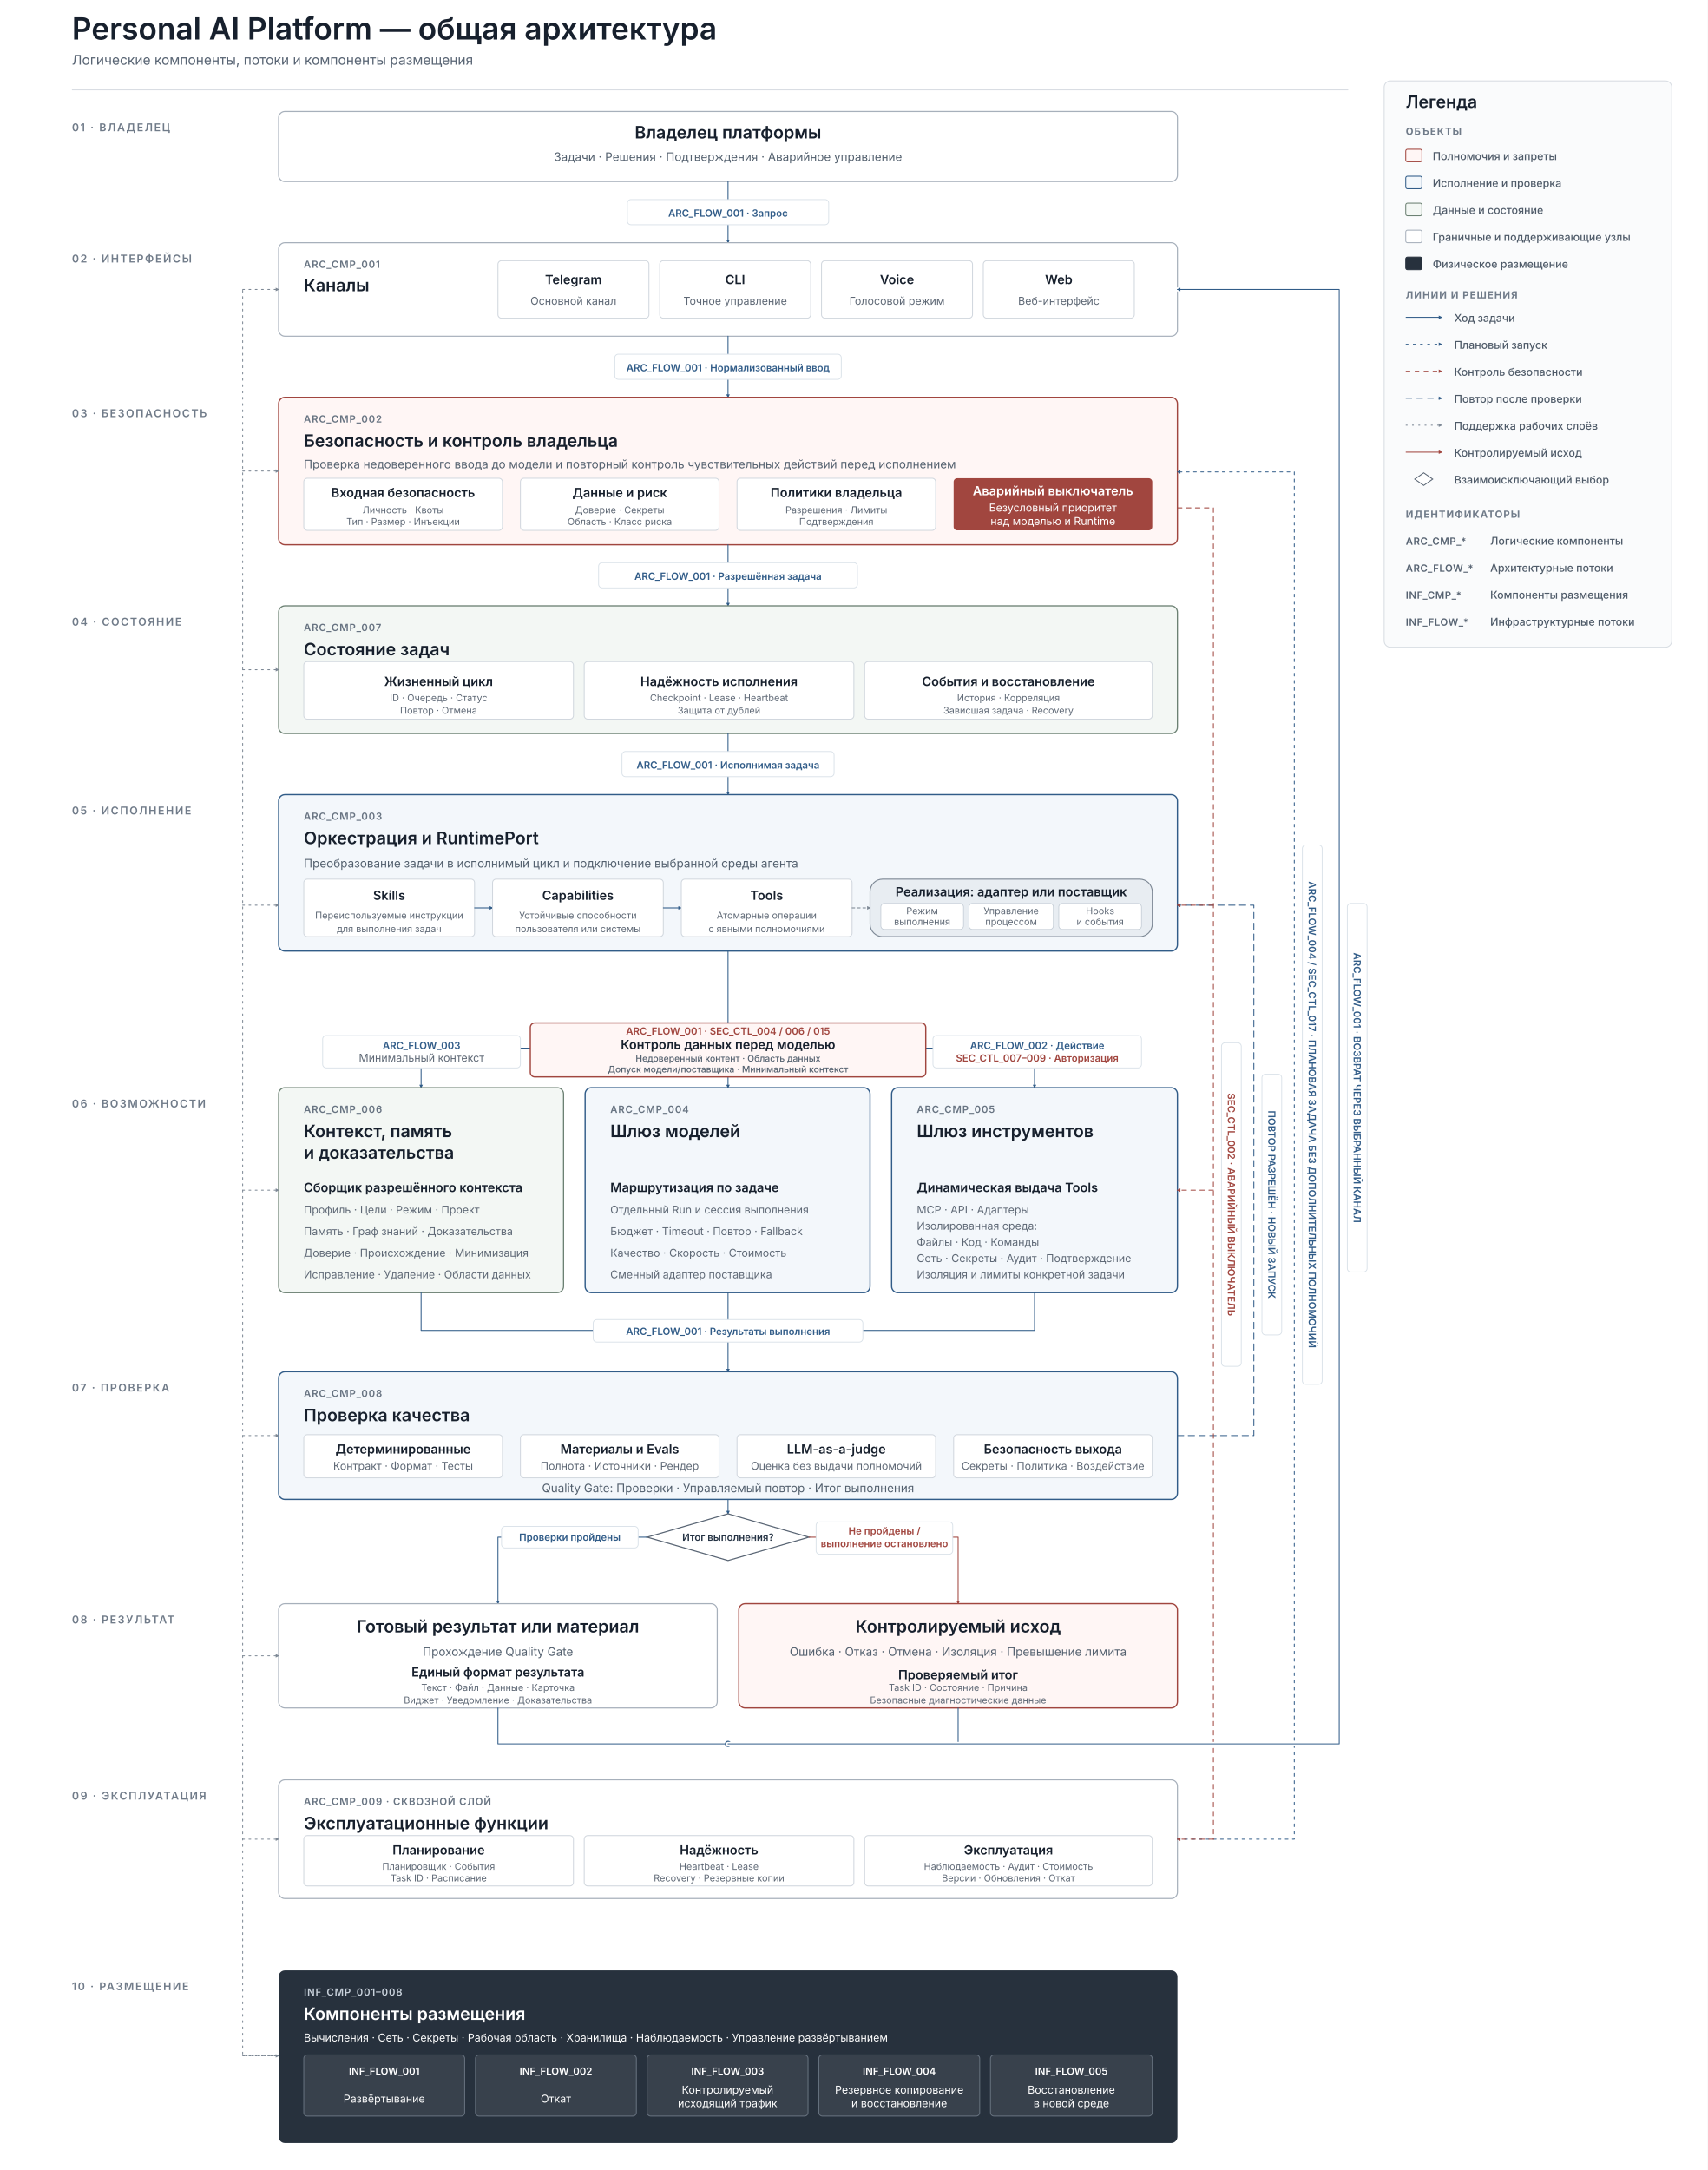
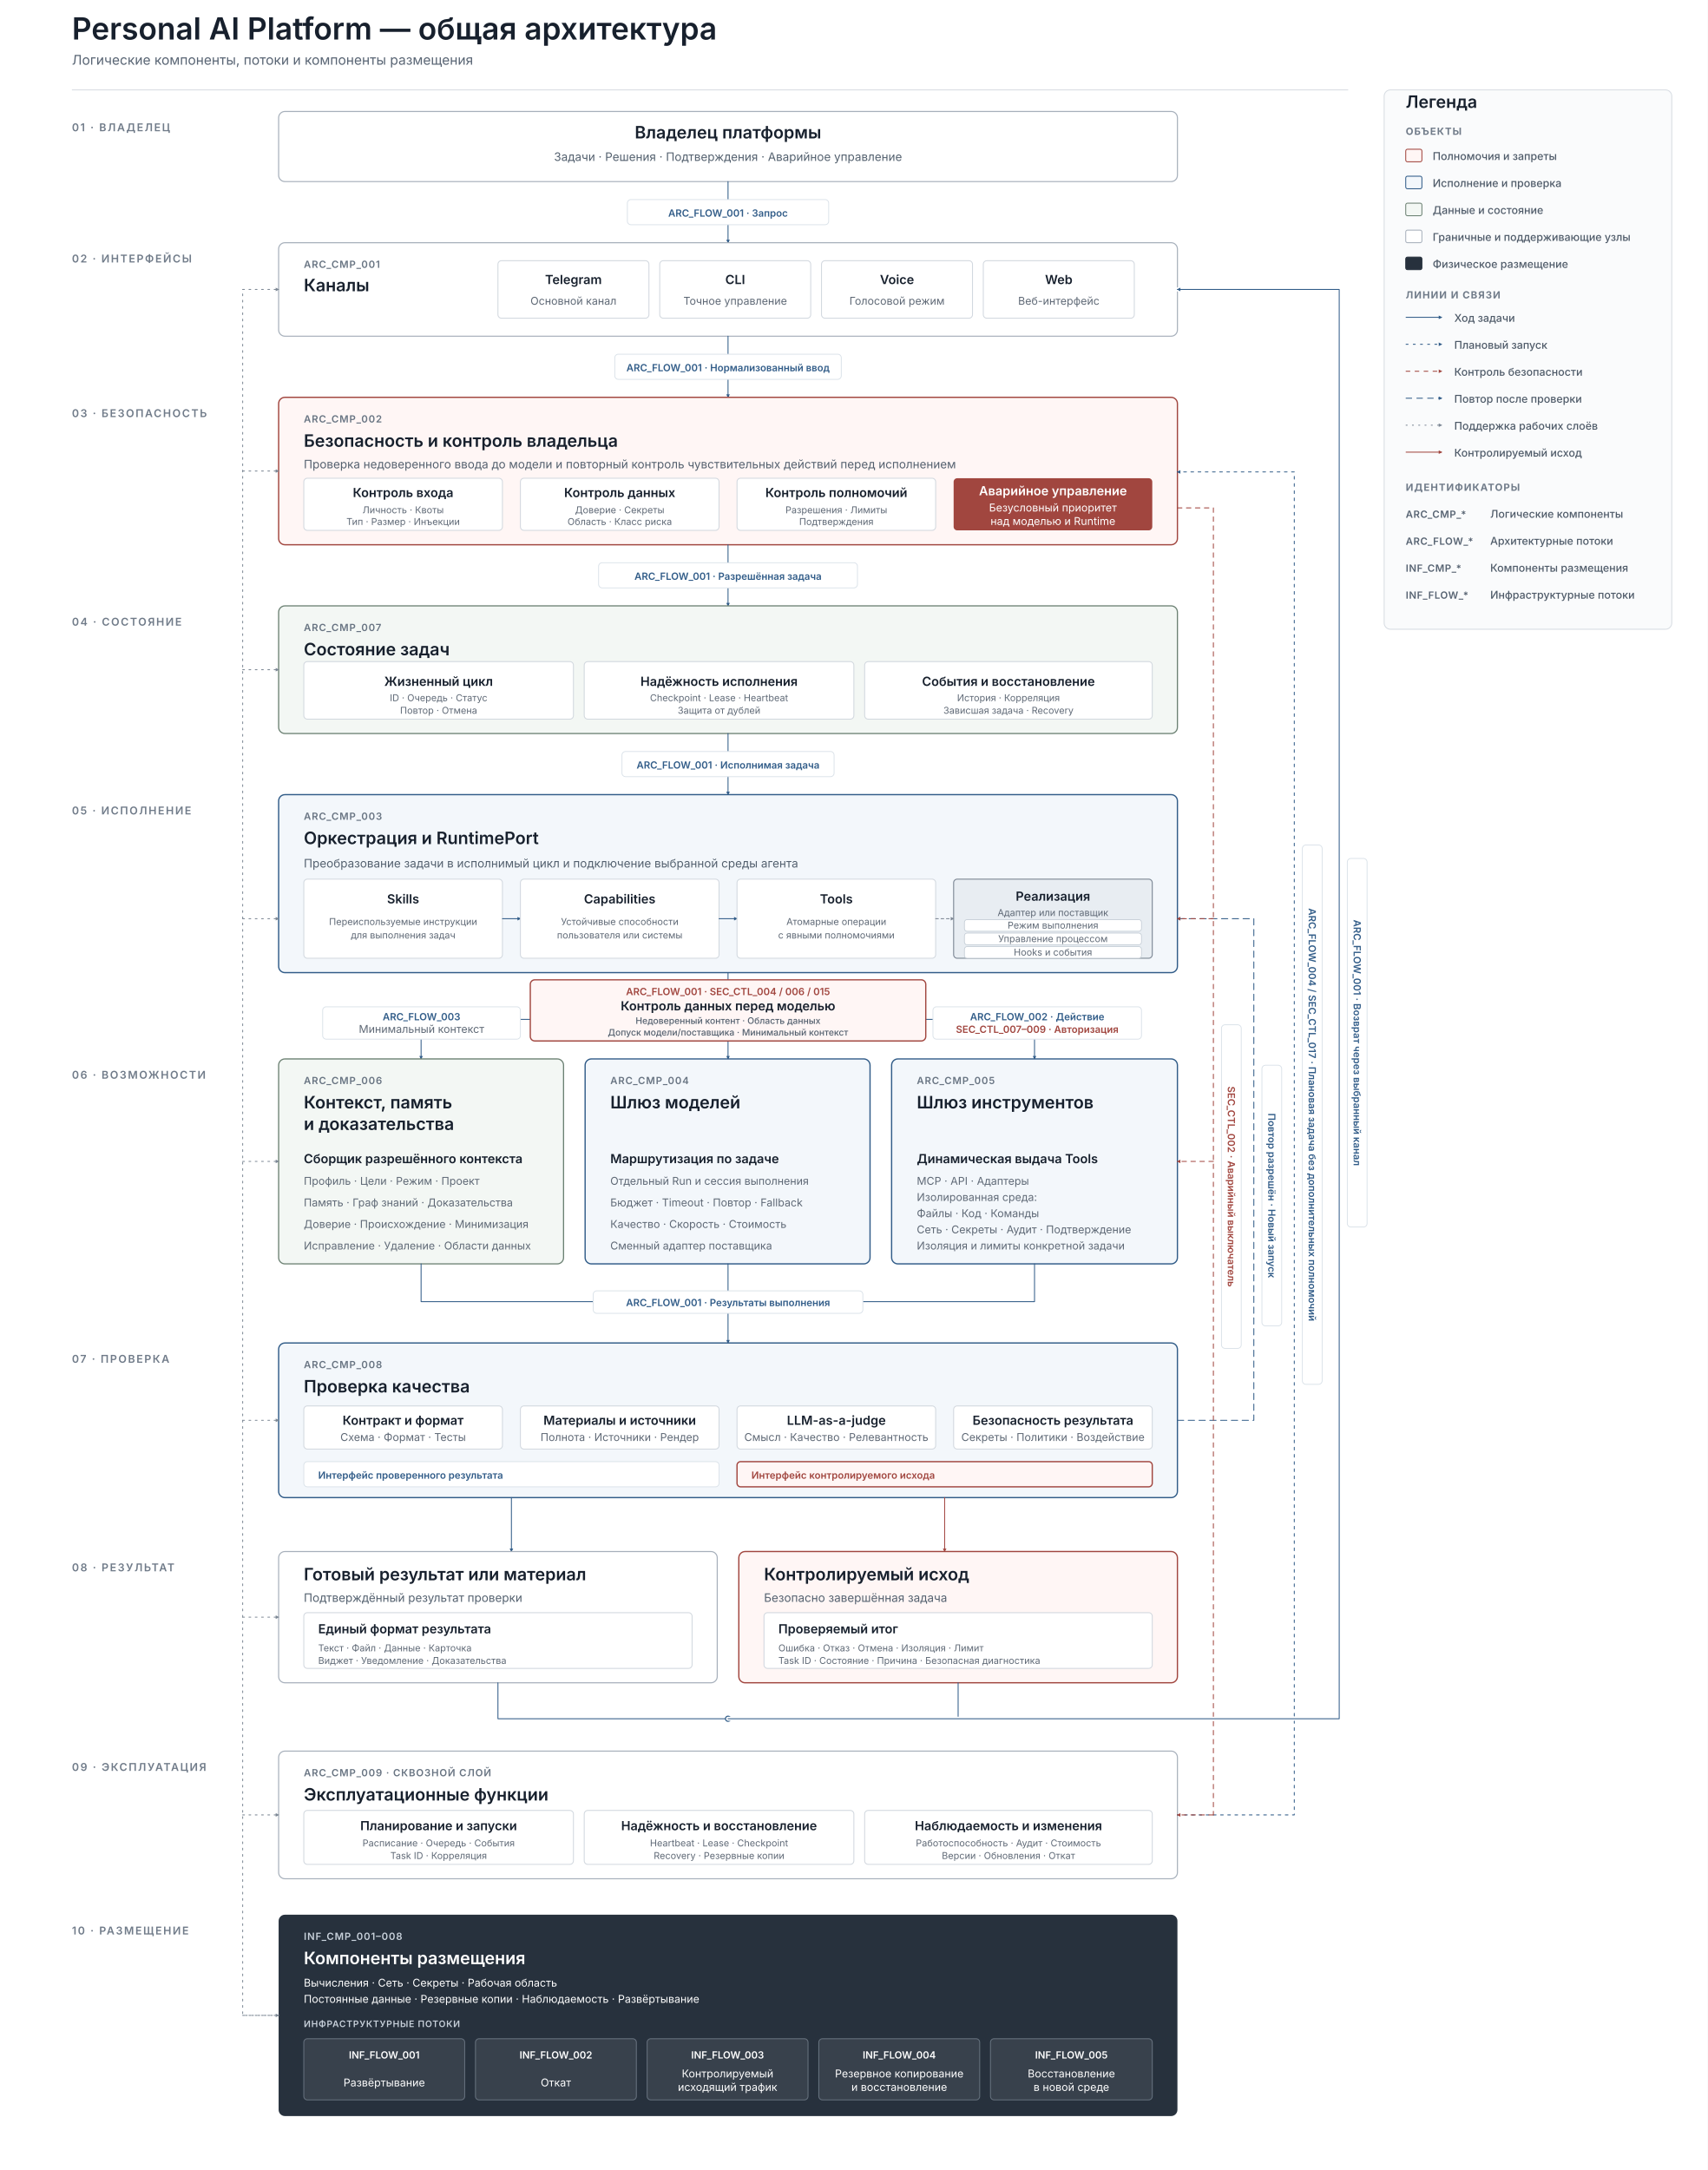
<svg xmlns="http://www.w3.org/2000/svg" width="1900" height="2414" viewBox="0 0 1900 2414" role="img" aria-labelledby="title desc">
  <defs>
    <marker id="arrow-main" viewBox="0 0 10 10" refX="8.2" refY="5" markerWidth="4" markerHeight="4" orient="auto-start-reverse">
      <path d="M0 0L10 5L0 10Z" fill="#315C88" />
    </marker>
    <marker id="arrow-control" viewBox="0 0 10 10" refX="8.2" refY="5" markerWidth="4" markerHeight="4" orient="auto-start-reverse">
      <path d="M0 0L10 5L0 10Z" fill="#A1463F" />
    </marker>
    <marker id="arrow-support" viewBox="0 0 10 10" refX="8.2" refY="5" markerWidth="4" markerHeight="4" orient="auto-start-reverse">
      <path d="M0 0L10 5L0 10Z" fill="#7D8895" />
    </marker>
    <marker id="arrow-infra" viewBox="0 0 10 10" refX="8.2" refY="5" markerWidth="4" markerHeight="4" orient="auto-start-reverse">
      <path d="M0 0L10 5L0 10Z" fill="#D6DEE7" />
    </marker>
    <style>
      text { font-family: Inter, "Segoe UI", Arial, sans-serif; fill: #17202D; }
      .title { font-size: 34px; font-weight: 600; }
      .subtitle { font-size: 15px; font-weight: 400; fill: #596574; }
      .legend { font-size: 12px; font-weight: 500; fill: #4E5A68; }
      .legend-id { font-size: 11px; font-weight: 600; letter-spacing: 0.5px; fill: #566271; }
      .legend-section { font-size: 11px; font-weight: 700; letter-spacing: 1px; fill: #707B89; }
      .layer-no { font-size: 12px; font-weight: 600; letter-spacing: 1.5px; fill: #707B89; }
      .component-id { font-size: 11px; font-weight: 600; letter-spacing: 0.8px; fill: #687482; }
      .component-title { font-size: 19px; font-weight: 600; }
      .component-text { font-size: 13px; font-weight: 400; fill: #53606E; }
      .small-title { font-size: 14px; font-weight: 600; }
      .small-text { font-size: 12px; font-weight: 400; fill: #5E6875; }
      .micro-text { font-size: 10.5px; font-weight: 400; fill: #5E6875; }
      .flow-text { font-size: 11px; font-weight: 600; fill: #315C88; }
      .control-flow-text { font-size: 11px; font-weight: 600; fill: #A1463F; }
      .inverse-title { font-size: 14px; font-weight: 600; fill: #FFFFFF; }
      .inverse-text { font-size: 12px; font-weight: 400; fill: #FFFFFF; }
      .infra-component-id { font-size: 11px; font-weight: 600; letter-spacing: 0.8px; fill: #C8D1DB; }
      .infra-component-title { font-size: 19px; font-weight: 600; fill: #FFFFFF; }
      .infra-small-text { font-size: 12px; font-weight: 400; fill: #FFFFFF; }
      .infra-chip { font-size: 11px; font-weight: 600; fill: #FFFFFF; }
      .infra-header { font-size: 10px; font-weight: 600; letter-spacing: 0.7px; fill: #C8D1DB; }
      .infra-inner-card { fill: #FFFFFF; fill-opacity: 0.08; stroke: #66717E; stroke-width: 1; }
      .main-line { fill: none; stroke: #315C88; stroke-width: 1; stroke-linecap: round; stroke-linejoin: round; marker-end: url(#arrow-main); }
      .branch-line { fill: none; stroke: #315C88; stroke-width: 1; stroke-linecap: round; stroke-linejoin: round; marker-end: url(#arrow-main); }
      .bus-line { fill: none; stroke: #315C88; stroke-width: 1; stroke-linecap: round; stroke-linejoin: round; }
      .retry-line { fill: none; stroke: #315C88; stroke-width: 1; stroke-dasharray: 7 5; stroke-linecap: round; stroke-linejoin: round; marker-end: url(#arrow-main); }
      .control-line { fill: none; stroke: #A1463F; stroke-width: 1; stroke-dasharray: 5 5; stroke-linecap: round; stroke-linejoin: round; marker-end: url(#arrow-control); }
      .control-rail { fill: none; stroke: #A1463F; stroke-width: 1; stroke-dasharray: 5 5; stroke-linecap: round; stroke-linejoin: round; }
      .failure-line { fill: none; stroke: #A1463F; stroke-width: 1; stroke-linecap: round; stroke-linejoin: round; marker-end: url(#arrow-control); }
      .scheduled-line { fill: none; stroke: #315C88; stroke-width: 1; stroke-dasharray: 3 5; stroke-linecap: round; stroke-linejoin: round; marker-end: url(#arrow-main); }
      .support-line { fill: none; stroke: #7D8895; stroke-width: 1; stroke-dasharray: 2 5; stroke-linecap: round; stroke-linejoin: round; marker-end: url(#arrow-support); }
      .support-rail { fill: none; stroke: #7D8895; stroke-width: 1; stroke-dasharray: 2 5; stroke-linecap: round; stroke-linejoin: round; }
      .neutral-card { fill: #FFFFFF; stroke: #A7B0BB; stroke-width: 1.2; }
      .control-card { fill: #FFF6F5; stroke: #A1463F; stroke-width: 1.4; }
      .execution-card { fill: #F3F7FB; stroke: #315C88; stroke-width: 1.4; }
      .data-card { fill: #F3F7F4; stroke: #6C8173; stroke-width: 1.3; }
      .inner-card { fill: #FFFFFF; stroke: #D1D7DE; stroke-width: 1; }
      .implementation-pill { fill: #E8EDF2; stroke: #7D8895; stroke-width: 1.1; }
      .implementation-sub { fill: #FFFFFF; stroke: #C3CCD5; stroke-width: 0.8; }
      .implementation-link { fill: none; stroke: #7D8895; stroke-width: 1; stroke-dasharray: 3 3; stroke-linecap: round; marker-end: url(#arrow-support); }
      .detail-panel { fill: #FAFBFC; stroke: #D7DCE2; stroke-width: 1; }
      .flow-label { fill: #FFFFFF; stroke: #D9E1E8; stroke-width: 0.9; }
-       .decision { fill: #FFFFFF; stroke: #596574; stroke-width: 1.2; }
-       .decision-text { font-size: 11px; font-weight: 600; fill: #263445; }
      .gate-note { font-size: 10px; font-weight: 500; fill: #53606E; }
    </style>
  </defs>
  <rect width="1900" height="2414" fill="#FFFFFF" />
  <text x="80" y="44" class="title">Personal AI Platform — общая архитектура</text>
  <text x="80" y="72" class="subtitle">Логические компоненты, потоки и компоненты размещения</text>
  <line x1="80" y1="100" x2="1500" y2="100" stroke="#D7DCE2" />
  <g>
-     <rect x="1540" y="90" width="320" height="630" rx="7" fill="#FAFBFC" stroke="#D7DCE2" stroke-width="1" />
+     <rect x="1540" y="100" width="320" height="600" rx="7" fill="#FAFBFC" stroke="#D7DCE2" stroke-width="1" />
    <text x="1564" y="120" class="component-title">Легенда</text>
    <text x="1564" y="150" class="legend-section">ОБЪЕКТЫ</text>
    <rect x="1564" y="166" width="18" height="14" rx="2" fill="#FFF6F5" stroke="#A1463F" />
    <text x="1594" y="178" class="legend">Полномочия и запреты</text>
    <rect x="1564" y="196" width="18" height="14" rx="2" fill="#F3F7FB" stroke="#315C88" />
    <text x="1594" y="208" class="legend">Исполнение и проверка</text>
    <rect x="1564" y="226" width="18" height="14" rx="2" fill="#F3F7F4" stroke="#6C8173" />
    <text x="1594" y="238" class="legend">Данные и состояние</text>
    <rect x="1564" y="256" width="18" height="14" rx="2" fill="#FFFFFF" stroke="#A7B0BB" />
    <text x="1594" y="268" class="legend">Граничные и поддерживающие узлы</text>
    <rect x="1564" y="286" width="18" height="14" rx="2" fill="#27313D" stroke="#27313D" />
    <text x="1594" y="298" class="legend">Физическое размещение</text>
-     <text x="1564" y="332" class="legend-section">ЛИНИИ И РЕШЕНИЯ</text>
+     <text x="1564" y="332" class="legend-section">ЛИНИИ И СВЯЗИ</text>
    <line x1="1564" y1="353" x2="1604" y2="353" stroke="#315C88" stroke-width="1" marker-end="url(#arrow-main)" />
    <text x="1618" y="358" class="legend">Ход задачи</text>
    <line x1="1564" y1="383" x2="1604" y2="383" stroke="#315C88" stroke-width="1" stroke-dasharray="3 5" marker-end="url(#arrow-main)" />
    <text x="1618" y="388" class="legend">Плановый запуск</text>
    <line x1="1564" y1="413" x2="1604" y2="413" stroke="#A1463F" stroke-width="1" stroke-dasharray="5 5" marker-end="url(#arrow-control)" />
    <text x="1618" y="418" class="legend">Контроль безопасности</text>
    <line x1="1564" y1="443" x2="1604" y2="443" stroke="#315C88" stroke-width="1" stroke-dasharray="7 5" marker-end="url(#arrow-main)" />
    <text x="1618" y="448" class="legend">Повтор после проверки</text>
    <line x1="1564" y1="473" x2="1604" y2="473" stroke="#7D8895" stroke-width="1" stroke-dasharray="2 5" marker-end="url(#arrow-support)" />
    <text x="1618" y="478" class="legend">Поддержка рабочих слоёв</text>
    <line x1="1564" y1="503" x2="1604" y2="503" stroke="#A1463F" stroke-width="1" marker-end="url(#arrow-control)" />
    <text x="1618" y="508" class="legend">Контролируемый исход</text>
-     <polygon points="1584,526 1594,533 1584,540 1574,533" fill="#FFFFFF" stroke="#596574" />
-     <text x="1618" y="538" class="legend">Взаимоисключающий выбор</text>
-     <text x="1564" y="576" class="legend-section">ИДЕНТИФИКАТОРЫ</text>
-     <text x="1564" y="606" class="legend-id">ARC_CMP_*</text>
-     <text x="1658" y="606" class="legend">Логические компоненты</text>
-     <text x="1564" y="636" class="legend-id">ARC_FLOW_*</text>
-     <text x="1658" y="636" class="legend">Архитектурные потоки</text>
-     <text x="1564" y="666" class="legend-id">INF_CMP_*</text>
-     <text x="1658" y="666" class="legend">Компоненты размещения</text>
-     <text x="1564" y="696" class="legend-id">INF_FLOW_*</text>
-     <text x="1658" y="696" class="legend">Инфраструктурные потоки</text>
+     <text x="1564" y="546" class="legend-section">ИДЕНТИФИКАТОРЫ</text>
+     <text x="1564" y="576" class="legend-id">ARC_CMP_*</text>
+     <text x="1658" y="576" class="legend">Логические компоненты</text>
+     <text x="1564" y="606" class="legend-id">ARC_FLOW_*</text>
+     <text x="1658" y="606" class="legend">Архитектурные потоки</text>
+     <text x="1564" y="636" class="legend-id">INF_CMP_*</text>
+     <text x="1658" y="636" class="legend">Компоненты размещения</text>
+     <text x="1564" y="666" class="legend-id">INF_FLOW_*</text>
+     <text x="1658" y="666" class="legend">Инфраструктурные потоки</text>
  </g>
  <g transform="translate(0 -110)">
    <g>
      <text x="80" y="256" class="layer-no">01 · ВЛАДЕЛЕЦ</text>
      <text x="80" y="402" class="layer-no">02 · ИНТЕРФЕЙСЫ</text>
      <text x="80" y="574" class="layer-no">03 · БЕЗОПАСНОСТЬ</text>
      <text x="80" y="806" class="layer-no">04 · СОСТОЯНИЕ</text>
      <text x="80" y="1016" class="layer-no">05 · ИСПОЛНЕНИЕ</text>
-       <text x="80" y="1342" class="layer-no">06 · ВОЗМОЖНОСТИ</text>
-       <text x="80" y="1658" class="layer-no">07 · ПРОВЕРКА</text>
-       <text x="80" y="1916" class="layer-no">08 · РЕЗУЛЬТАТ</text>
-       <text x="80" y="2112" class="layer-no">09 · ЭКСПЛУАТАЦИЯ</text>
-       <text x="80" y="2324" class="layer-no">10 · РАЗМЕЩЕНИЕ</text>
+       <text x="80" y="1310" class="layer-no">06 · ВОЗМОЖНОСТИ</text>
+       <text x="80" y="1626" class="layer-no">07 · ПРОВЕРКА</text>
+       <text x="80" y="1858" class="layer-no">08 · РЕЗУЛЬТАТ</text>
+       <text x="80" y="2080" class="layer-no">09 · ЭКСПЛУАТАЦИЯ</text>
+       <text x="80" y="2262" class="layer-no">10 · РАЗМЕЩЕНИЕ</text>
    </g>
    <g>
      <rect x="310" y="234" width="1000" height="78" rx="7" class="neutral-card" />
      <text x="810" y="264" class="component-title" text-anchor="middle">Владелец платформы</text>
      <text x="810" y="289" class="component-text" text-anchor="middle">Задачи · Решения · Подтверждения · Аварийное управление</text>
    </g>
    <path class="main-line" d="M810 312V380" />
    <rect x="698" y="332" width="224" height="28" rx="4" class="flow-label" />
    <text x="810" y="351" class="flow-text" text-anchor="middle">ARC_FLOW_001 · Запрос</text>
    <g>
      <rect x="310" y="380" width="1000" height="104" rx="7" class="neutral-card" />
      <text x="338" y="408" class="component-id">ARC_CMP_001</text>
      <text x="338" y="434" class="component-title">Каналы</text>
      <rect x="554" y="400" width="168" height="64" rx="4" class="inner-card" />
      <rect x="734" y="400" width="168" height="64" rx="4" class="inner-card" />
      <rect x="914" y="400" width="168" height="64" rx="4" class="inner-card" />
      <rect x="1094" y="400" width="168" height="64" rx="4" class="inner-card" />
      <text x="638" y="426" class="small-title" text-anchor="middle">Telegram</text>
      <text x="638" y="449" class="small-text" text-anchor="middle">Основной канал</text>
      <text x="818" y="426" class="small-title" text-anchor="middle">CLI</text>
      <text x="818" y="449" class="small-text" text-anchor="middle">Точное управление</text>
      <text x="998" y="426" class="small-title" text-anchor="middle">Voice</text>
      <text x="998" y="449" class="small-text" text-anchor="middle">Голосовой режим</text>
      <text x="1178" y="426" class="small-title" text-anchor="middle">Web</text>
      <text x="1178" y="449" class="small-text" text-anchor="middle">Веб-интерфейс</text>
    </g>
    <path class="main-line" d="M810 484V552" />
    <rect x="684" y="504" width="252" height="28" rx="4" class="flow-label" />
    <text x="810" y="523" class="flow-text" text-anchor="middle">ARC_FLOW_001 · Нормализованный ввод</text>
    <g>
      <rect x="310" y="552" width="1000" height="164" rx="7" class="control-card" />
      <text x="338" y="580" class="component-id">ARC_CMP_002</text>
      <text x="338" y="607" class="component-title">Безопасность и контроль владельца</text>
      <text x="338" y="631" class="component-text">Проверка недоверенного ввода до модели и повторный контроль чувствительных действий перед исполнением</text>
      <rect x="338" y="642" width="221" height="58" rx="4" class="inner-card" />
-       <text x="448.5" y="663" class="small-title" text-anchor="middle">Входная безопасность</text>
+       <text x="448.5" y="663" class="small-title" text-anchor="middle">Контроль входа</text>
      <text x="448.5" y="681" class="micro-text" text-anchor="middle">Личность · Квоты</text>
      <text x="448.5" y="694" class="micro-text" text-anchor="middle">Тип · Размер · Инъекции</text>
      <rect x="579" y="642" width="221" height="58" rx="4" class="inner-card" />
-       <text x="689.5" y="663" class="small-title" text-anchor="middle">Данные и риск</text>
+       <text x="689.5" y="663" class="small-title" text-anchor="middle">Контроль данных</text>
      <text x="689.5" y="681" class="micro-text" text-anchor="middle">Доверие · Секреты</text>
      <text x="689.5" y="694" class="micro-text" text-anchor="middle">Область · Класс риска</text>
      <rect x="820" y="642" width="221" height="58" rx="4" class="inner-card" />
-       <text x="930.5" y="663" class="small-title" text-anchor="middle">Политики владельца</text>
+       <text x="930.5" y="663" class="small-title" text-anchor="middle">Контроль полномочий</text>
      <text x="930.5" y="681" class="micro-text" text-anchor="middle">Разрешения · Лимиты</text>
      <text x="930.5" y="694" class="micro-text" text-anchor="middle">Подтверждения</text>
      <rect x="1061" y="642" width="221" height="58" rx="4" fill="#A1463F" />
-       <text x="1171.5" y="661" class="inverse-title" text-anchor="middle">Аварийный выключатель</text>
+       <text x="1171.5" y="661" class="inverse-title" text-anchor="middle">Аварийное управление</text>
      <text x="1171.5" y="679" class="inverse-text" text-anchor="middle">Безусловный приоритет</text>
      <text x="1171.5" y="694" class="inverse-text" text-anchor="middle">над моделью и Runtime</text>
    </g>
    <path class="main-line" d="M810 716V784" />
    <rect x="666" y="736" width="288" height="28" rx="4" class="flow-label" />
    <text x="810" y="755" class="flow-text" text-anchor="middle">ARC_FLOW_001 · Разрешённая задача</text>
    <g>
      <rect x="310" y="784" width="1000" height="142" rx="7" class="data-card" />
      <text x="338" y="812" class="component-id">ARC_CMP_007</text>
      <text x="338" y="839" class="component-title">Состояние задач</text>
      <rect x="338" y="846" width="300" height="64" rx="4" class="inner-card" />
      <text x="488" y="873" class="small-title" text-anchor="middle">Жизненный цикл</text>
      <text x="488" y="890" class="micro-text" text-anchor="middle">ID · Очередь · Статус</text>
      <text x="488" y="904" class="micro-text" text-anchor="middle">Повтор · Отмена</text>
      <rect x="650" y="846" width="300" height="64" rx="4" class="inner-card" />
      <text x="800" y="873" class="small-title" text-anchor="middle">Надёжность исполнения</text>
      <text x="800" y="890" class="micro-text" text-anchor="middle">Checkpoint · Lease · Heartbeat</text>
      <text x="800" y="904" class="micro-text" text-anchor="middle">Защита от дублей</text>
      <rect x="962" y="846" width="320" height="64" rx="4" class="inner-card" />
      <text x="1122" y="873" class="small-title" text-anchor="middle">События и восстановление</text>
      <text x="1122" y="890" class="micro-text" text-anchor="middle">История · Корреляция</text>
      <text x="1122" y="904" class="micro-text" text-anchor="middle">Зависшая задача · Recovery</text>
    </g>
    <path class="main-line" d="M810 926V994" />
    <rect x="692" y="946" width="236" height="28" rx="4" class="flow-label" />
    <text x="810" y="965" class="flow-text" text-anchor="middle">ARC_FLOW_001 · Исполнимая задача</text>
    <g>
-       <rect x="310" y="994" width="1000" height="174" rx="7" class="execution-card" />
+       <rect x="310" y="994" width="1000" height="198" rx="7" class="execution-card" />
      <text x="338" y="1022" class="component-id">ARC_CMP_003</text>
      <text x="338" y="1049" class="component-title">Оркестрация и RuntimePort</text>
      <text x="338" y="1075" class="component-text">Преобразование задачи в исполнимый цикл и подключение выбранной среды агента</text>
-       <rect x="338" y="1088" width="190" height="64" rx="4" class="inner-card" />
-       <text x="433" y="1111" class="small-title" text-anchor="middle">Skills</text>
-       <text x="433" y="1132" class="micro-text" text-anchor="middle">Переиспользуемые инструкции</text>
-       <text x="433" y="1147" class="micro-text" text-anchor="middle">для выполнения задач</text>
-       <path class="branch-line" d="M528 1120H548" />
-       <rect x="548" y="1088" width="190" height="64" rx="4" class="inner-card" />
-       <text x="643" y="1111" class="small-title" text-anchor="middle">Capabilities</text>
-       <text x="643" y="1132" class="micro-text" text-anchor="middle">Устойчивые способности</text>
-       <text x="643" y="1147" class="micro-text" text-anchor="middle">пользователя или системы</text>
-       <path class="branch-line" d="M738 1120H758" />
-       <rect x="758" y="1088" width="190" height="64" rx="4" class="inner-card" />
-       <text x="853" y="1111" class="small-title" text-anchor="middle">Tools</text>
-       <text x="853" y="1132" class="micro-text" text-anchor="middle">Атомарные операции</text>
-       <text x="853" y="1147" class="micro-text" text-anchor="middle">с явными полномочиями</text>
-       <path class="implementation-link" d="M948 1120H968" />
-       <rect x="968" y="1088" width="314" height="64" rx="14" class="implementation-pill" />
-       <text x="1125" y="1107" class="small-title" text-anchor="middle">Реализация: адаптер или поставщик</text>
-       <rect x="980" y="1115" width="92" height="29" rx="4" class="implementation-sub" />
-       <rect x="1078" y="1115" width="94" height="29" rx="4" class="implementation-sub" />
-       <rect x="1178" y="1115" width="92" height="29" rx="4" class="implementation-sub" />
-       <text x="1026" y="1127" class="micro-text" text-anchor="middle">Режим</text>
-       <text x="1026" y="1139" class="micro-text" text-anchor="middle">выполнения</text>
-       <text x="1125" y="1127" class="micro-text" text-anchor="middle">Управление</text>
-       <text x="1125" y="1139" class="micro-text" text-anchor="middle">процессом</text>
-       <text x="1224" y="1127" class="micro-text" text-anchor="middle">Hooks</text>
-       <text x="1224" y="1139" class="micro-text" text-anchor="middle">и события</text>
-     </g>
-     <path class="bus-line" d="M810 1168V1276H468.5M810 1276H1151" />
-     <path class="branch-line" d="M468.5 1276V1320" />
-     <path class="branch-line" d="M810 1276V1320" />
-     <path class="branch-line" d="M1151 1276V1320" />
-     <rect x="359" y="1262" width="220" height="36" rx="4" class="flow-label" />
-     <text x="469" y="1277" class="flow-text" text-anchor="middle">ARC_FLOW_003</text>
-     <text x="469" y="1291" class="small-text" text-anchor="middle">Минимальный контекст</text>
-     <rect x="590" y="1248" width="440" height="60" rx="5" class="control-card" />
-     <text x="810" y="1261" class="control-flow-text" text-anchor="middle">ARC_FLOW_001 · SEC_CTL_004 / 006 / 015</text>
-     <text x="810" y="1277" class="small-title" text-anchor="middle">Контроль данных перед моделью</text>
-     <text x="810" y="1291" class="gate-note" text-anchor="middle">Недоверенный контент · Область данных</text>
-     <text x="810" y="1303" class="gate-note" text-anchor="middle">Допуск модели/поставщика · Минимальный контекст</text>
-     <rect x="1038" y="1262" width="232" height="36" rx="4" class="flow-label" />
-     <text x="1154" y="1277" class="flow-text" text-anchor="middle">ARC_FLOW_002 · Действие</text>
-     <text x="1154" y="1291" class="control-flow-text" text-anchor="middle">SEC_CTL_007–009 · Авторизация</text>
-     <g>
-       <rect x="310" y="1320" width="317" height="228" rx="7" class="data-card" />
-       <text x="338" y="1348" class="component-id">ARC_CMP_006</text>
-       <text x="338" y="1375" class="component-title">Контекст, память</text>
-       <text x="338" y="1399" class="component-title">и доказательства</text>
-       <text x="338" y="1436" class="small-title">Сборщик разрешённого контекста</text>
-       <text x="338" y="1460" class="small-text">Профиль · Цели · Режим · Проект</text>
-       <text x="338" y="1484" class="small-text">Память · Граф знаний · Доказательства</text>
-       <text x="338" y="1508" class="small-text">Доверие · Происхождение · Минимизация</text>
-       <text x="338" y="1532" class="small-text">Исправление · Удаление · Области данных</text>
-     </g>
-     <g>
-       <rect x="651" y="1320" width="317" height="228" rx="7" class="execution-card" />
-       <text x="679" y="1348" class="component-id">ARC_CMP_004</text>
-       <text x="679" y="1375" class="component-title">Шлюз моделей</text>
-       <text x="679" y="1436" class="small-title">Маршрутизация по задаче</text>
-       <text x="679" y="1460" class="small-text">Отдельный Run и сессия выполнения</text>
-       <text x="679" y="1484" class="small-text">Бюджет · Timeout · Повтор · Fallback</text>
-       <text x="679" y="1508" class="small-text">Качество · Скорость · Стоимость</text>
-       <text x="679" y="1532" class="small-text">Сменный адаптер поставщика</text>
-     </g>
-     <g>
-       <rect x="992" y="1320" width="318" height="228" rx="7" class="execution-card" />
-       <text x="1020" y="1348" class="component-id">ARC_CMP_005</text>
-       <text x="1020" y="1375" class="component-title">Шлюз инструментов</text>
-       <text x="1020" y="1436" class="small-title">Динамическая выдача Tools</text>
-       <text x="1020" y="1460" class="small-text">MCP · API · Адаптеры</text>
-       <text x="1020" y="1478" class="small-text">Изолированная среда:</text>
-       <text x="1020" y="1496" class="small-text">Файлы · Код · Команды</text>
-       <text x="1020" y="1514" class="small-text">Сеть · Секреты · Аудит · Подтверждение</text>
-       <text x="1020" y="1532" class="small-text">Изоляция и лимиты конкретной задачи</text>
-     </g>
-     <path class="bus-line" d="M468.5 1548V1590H1151M810 1548V1590M1151 1548V1590" />
-     <path class="branch-line" d="M810 1590V1636" />
-     <rect x="660" y="1578" width="300" height="25" rx="4" class="flow-label" />
-     <text x="810" y="1595" class="flow-text" text-anchor="middle">ARC_FLOW_001 · Результаты выполнения</text>
-     <g>
-       <rect x="310" y="1636" width="1000" height="142" rx="7" class="execution-card" />
-       <text x="338" y="1664" class="component-id">ARC_CMP_008</text>
-       <text x="338" y="1691" class="component-title">Проверка качества</text>
-       <rect x="338" y="1706" width="221" height="48" rx="4" class="inner-card" />
-       <text x="448.5" y="1727" class="small-title" text-anchor="middle">Детерминированные</text>
-       <text x="448.5" y="1745" class="small-text" text-anchor="middle">Контракт · Формат · Тесты</text>
-       <rect x="579" y="1706" width="221" height="48" rx="4" class="inner-card" />
-       <text x="689.5" y="1727" class="small-title" text-anchor="middle">Материалы и Evals</text>
-       <text x="689.5" y="1745" class="small-text" text-anchor="middle">Полнота · Источники · Рендер</text>
-       <rect x="820" y="1706" width="221" height="48" rx="4" class="inner-card" />
-       <text x="930.5" y="1727" class="small-title" text-anchor="middle">LLM-as-a-judge</text>
-       <text x="930.5" y="1745" class="small-text" text-anchor="middle">Оценка без выдачи полномочий</text>
-       <rect x="1061" y="1706" width="221" height="48" rx="4" class="inner-card" />
-       <text x="1171.5" y="1727" class="small-title" text-anchor="middle">Безопасность выхода</text>
-       <text x="1171.5" y="1745" class="small-text" text-anchor="middle">Секреты · Политика · Воздействие</text>
-       <text x="810" y="1770" class="component-text" text-anchor="middle">Quality Gate: Проверки · Управляемый повтор · Итог выполнения</text>
-     </g>
-     <path class="main-line" d="M810 1778V1794" />
-     <polygon points="810,1794 900,1820 810,1846 720,1820" class="decision" />
-     <text x="810" y="1824" class="decision-text" text-anchor="middle">Итог выполнения?</text>
-     <path class="main-line" d="M720 1820H554V1894" />
-     <rect x="558" y="1808" width="152" height="24" rx="4" class="flow-label" />
-     <text x="634" y="1824" class="flow-text" text-anchor="middle">Проверки пройдены</text>
-     <path class="failure-line" d="M900 1820H1066V1894" />
-     <rect x="908" y="1803" width="152" height="36" rx="4" class="flow-label" />
-     <text x="984" y="1817" class="control-flow-text" text-anchor="middle">Не пройдены /</text>
-     <text x="984" y="1831" class="control-flow-text" text-anchor="middle">выполнение остановлено</text>
-     <path class="retry-line" d="M1310 1707H1395V1117H1310" />
-     <g transform="translate(1412 1450) rotate(90)">
+       <rect x="338" y="1088" width="221" height="88" rx="4" class="inner-card" />
+       <text x="448.5" y="1115" class="small-title" text-anchor="middle">Skills</text>
+       <text x="448.5" y="1139" class="micro-text" text-anchor="middle">Переиспользуемые инструкции</text>
+       <text x="448.5" y="1154" class="micro-text" text-anchor="middle">для выполнения задач</text>
+       <path class="branch-line" d="M559 1132H579" />
+       <rect x="579" y="1088" width="221" height="88" rx="4" class="inner-card" />
+       <text x="689.5" y="1115" class="small-title" text-anchor="middle">Capabilities</text>
+       <text x="689.5" y="1139" class="micro-text" text-anchor="middle">Устойчивые способности</text>
+       <text x="689.5" y="1154" class="micro-text" text-anchor="middle">пользователя или системы</text>
+       <path class="branch-line" d="M800 1132H820" />
+       <rect x="820" y="1088" width="221" height="88" rx="4" class="inner-card" />
+       <text x="930.5" y="1115" class="small-title" text-anchor="middle">Tools</text>
+       <text x="930.5" y="1139" class="micro-text" text-anchor="middle">Атомарные операции</text>
+       <text x="930.5" y="1154" class="micro-text" text-anchor="middle">с явными полномочиями</text>
+       <path class="implementation-link" d="M1041 1132H1061" />
+       <rect x="1061" y="1088" width="221" height="88" rx="4" class="implementation-pill" />
+       <text x="1171.5" y="1112" class="small-title" text-anchor="middle">Реализация</text>
+       <text x="1171.5" y="1129" class="micro-text" text-anchor="middle">Адаптер или поставщик</text>
+       <rect x="1073" y="1133" width="197" height="13" rx="3" class="implementation-sub" />
+       <rect x="1073" y="1148" width="197" height="13" rx="3" class="implementation-sub" />
+       <rect x="1073" y="1163" width="197" height="13" rx="3" class="implementation-sub" />
+       <text x="1171.5" y="1143" class="micro-text" text-anchor="middle">Режим выполнения</text>
+       <text x="1171.5" y="1158" class="micro-text" text-anchor="middle">Управление процессом</text>
+       <text x="1171.5" y="1173" class="micro-text" text-anchor="middle">Hooks и события</text>
+     </g>
+     <path class="bus-line" d="M810 1192V1244H468.5M810 1244H1151" />
+     <path class="branch-line" d="M468.5 1244V1288" />
+     <path class="branch-line" d="M810 1244V1288" />
+     <path class="branch-line" d="M1151 1244V1288" />
+     <rect x="359" y="1230" width="220" height="36" rx="4" class="flow-label" />
+     <text x="469" y="1245" class="flow-text" text-anchor="middle">ARC_FLOW_003</text>
+     <text x="469" y="1259" class="small-text" text-anchor="middle">Минимальный контекст</text>
+     <rect x="590" y="1200" width="440" height="68" rx="5" class="control-card" />
+     <text x="810" y="1217" class="control-flow-text" text-anchor="middle">ARC_FLOW_001 · SEC_CTL_004 / 006 / 015</text>
+     <text x="810" y="1234" class="small-title" text-anchor="middle">Контроль данных перед моделью</text>
+     <text x="810" y="1249" class="gate-note" text-anchor="middle">Недоверенный контент · Область данных</text>
+     <text x="810" y="1262" class="gate-note" text-anchor="middle">Допуск модели/поставщика · Минимальный контекст</text>
+     <rect x="1038" y="1230" width="232" height="36" rx="4" class="flow-label" />
+     <text x="1154" y="1245" class="flow-text" text-anchor="middle">ARC_FLOW_002 · Действие</text>
+     <text x="1154" y="1259" class="control-flow-text" text-anchor="middle">SEC_CTL_007–009 · Авторизация</text>
+     <g>
+       <rect x="310" y="1288" width="317" height="228" rx="7" class="data-card" />
+       <text x="338" y="1316" class="component-id">ARC_CMP_006</text>
+       <text x="338" y="1343" class="component-title">Контекст, память</text>
+       <text x="338" y="1367" class="component-title">и доказательства</text>
+       <text x="338" y="1404" class="small-title">Сборщик разрешённого контекста</text>
+       <text x="338" y="1428" class="small-text">Профиль · Цели · Режим · Проект</text>
+       <text x="338" y="1452" class="small-text">Память · Граф знаний · Доказательства</text>
+       <text x="338" y="1476" class="small-text">Доверие · Происхождение · Минимизация</text>
+       <text x="338" y="1500" class="small-text">Исправление · Удаление · Области данных</text>
+     </g>
+     <g>
+       <rect x="651" y="1288" width="317" height="228" rx="7" class="execution-card" />
+       <text x="679" y="1316" class="component-id">ARC_CMP_004</text>
+       <text x="679" y="1343" class="component-title">Шлюз моделей</text>
+       <text x="679" y="1404" class="small-title">Маршрутизация по задаче</text>
+       <text x="679" y="1428" class="small-text">Отдельный Run и сессия выполнения</text>
+       <text x="679" y="1452" class="small-text">Бюджет · Timeout · Повтор · Fallback</text>
+       <text x="679" y="1476" class="small-text">Качество · Скорость · Стоимость</text>
+       <text x="679" y="1500" class="small-text">Сменный адаптер поставщика</text>
+     </g>
+     <g>
+       <rect x="992" y="1288" width="318" height="228" rx="7" class="execution-card" />
+       <text x="1020" y="1316" class="component-id">ARC_CMP_005</text>
+       <text x="1020" y="1343" class="component-title">Шлюз инструментов</text>
+       <text x="1020" y="1404" class="small-title">Динамическая выдача Tools</text>
+       <text x="1020" y="1428" class="small-text">MCP · API · Адаптеры</text>
+       <text x="1020" y="1446" class="small-text">Изолированная среда:</text>
+       <text x="1020" y="1464" class="small-text">Файлы · Код · Команды</text>
+       <text x="1020" y="1482" class="small-text">Сеть · Секреты · Аудит · Подтверждение</text>
+       <text x="1020" y="1500" class="small-text">Изоляция и лимиты конкретной задачи</text>
+     </g>
+     <path class="bus-line" d="M468.5 1516V1558H1151M810 1516V1558M1151 1516V1558" />
+     <path class="branch-line" d="M810 1558V1604" />
+     <rect x="660" y="1546" width="300" height="25" rx="4" class="flow-label" />
+     <text x="810" y="1563" class="flow-text" text-anchor="middle">ARC_FLOW_001 · Результаты выполнения</text>
+     <g>
+       <rect x="310" y="1604" width="1000" height="172" rx="7" class="execution-card" />
+       <text x="338" y="1632" class="component-id">ARC_CMP_008</text>
+       <text x="338" y="1659" class="component-title">Проверка качества</text>
+       <rect x="338" y="1674" width="221" height="48" rx="4" class="inner-card" />
+       <text x="448.5" y="1695" class="small-title" text-anchor="middle">Контракт и формат</text>
+       <text x="448.5" y="1713" class="small-text" text-anchor="middle">Схема · Формат · Тесты</text>
+       <rect x="579" y="1674" width="221" height="48" rx="4" class="inner-card" />
+       <text x="689.5" y="1695" class="small-title" text-anchor="middle">Материалы и источники</text>
+       <text x="689.5" y="1713" class="small-text" text-anchor="middle">Полнота · Источники · Рендер</text>
+       <rect x="820" y="1674" width="221" height="48" rx="4" class="inner-card" />
+       <text x="930.5" y="1695" class="small-title" text-anchor="middle">LLM-as-a-judge</text>
+       <text x="930.5" y="1713" class="small-text" text-anchor="middle">Смысл · Качество · Релевантность</text>
+       <rect x="1061" y="1674" width="221" height="48" rx="4" class="inner-card" />
+       <text x="1171.5" y="1695" class="small-title" text-anchor="middle">Безопасность результата</text>
+       <text x="1171.5" y="1713" class="small-text" text-anchor="middle">Секреты · Политики · Воздействие</text>
+       <rect x="338" y="1736" width="462" height="28" rx="4" class="flow-label" />
+       <text x="354" y="1755" class="flow-text">Интерфейс проверенного результата</text>
+       <rect x="820" y="1736" width="462" height="28" rx="4" class="control-card" />
+       <text x="836" y="1755" class="control-flow-text">Интерфейс контролируемого исхода</text>
+     </g>
+     <path class="main-line" d="M569 1776V1836" />
+     <path class="failure-line" d="M1051 1776V1836" />
+     <path class="retry-line" d="M1310 1690H1395V1132H1310" />
+     <g transform="translate(1412 1440) rotate(90)">
      <rect x="-145" y="-14" width="290" height="22" rx="4" class="flow-label" />
-       <text x="0" y="1" class="flow-text" text-anchor="middle">ПОВТОР РАЗРЕШЁН · НОВЫЙ ЗАПУСК</text>
-     </g>
-     <g>
-       <rect x="310" y="1894" width="488" height="116" rx="7" class="neutral-card" />
-       <text x="554" y="1926" class="component-title" text-anchor="middle">Готовый результат или материал</text>
-       <text x="554" y="1952" class="component-text" text-anchor="middle">Прохождение Quality Gate</text>
-       <text x="554" y="1975" class="small-title" text-anchor="middle">Единый формат результата</text>
-       <text x="554" y="1991" class="micro-text" text-anchor="middle">Текст · Файл · Данные · Карточка</text>
-       <text x="554" y="2005" class="micro-text" text-anchor="middle">Виджет · Уведомление · Доказательства</text>
-     </g>
-     <g>
-       <rect x="822" y="1894" width="488" height="116" rx="7" class="control-card" />
-       <text x="1066" y="1926" class="component-title" text-anchor="middle">Контролируемый исход</text>
-       <text x="1066" y="1952" class="component-text" text-anchor="middle">Ошибка · Отказ · Отмена · Изоляция · Превышение лимита</text>
-       <text x="1066" y="1978" class="small-title" text-anchor="middle">Проверяемый итог</text>
-       <text x="1066" y="1991" class="micro-text" text-anchor="middle">Task ID · Состояние · Причина</text>
-       <text x="1066" y="2005" class="micro-text" text-anchor="middle">Безопасные диагностические данные</text>
-     </g>
-     <path class="bus-line" d="M554 2010V2050H1066M1066 2010V2050" />
-     <circle cx="810" cy="2050" r="3.5" fill="#315C88" />
-     <g>
-       <rect x="310" y="2090" width="1000" height="132" rx="7" class="neutral-card" />
-       <text x="338" y="2118" class="component-id">ARC_CMP_009 · СКВОЗНОЙ СЛОЙ</text>
-       <text x="338" y="2145" class="component-title">Эксплуатационные функции</text>
-       <rect x="338" y="2152" width="300" height="56" rx="4" class="inner-card" />
-       <text x="488" y="2173" class="small-title" text-anchor="middle">Планирование</text>
-       <text x="488" y="2190" class="micro-text" text-anchor="middle">Планировщик · События</text>
-       <text x="488" y="2203" class="micro-text" text-anchor="middle">Task ID · Расписание</text>
-       <rect x="650" y="2152" width="300" height="56" rx="4" class="inner-card" />
-       <text x="800" y="2173" class="small-title" text-anchor="middle">Надёжность</text>
-       <text x="800" y="2190" class="micro-text" text-anchor="middle">Heartbeat · Lease</text>
-       <text x="800" y="2203" class="micro-text" text-anchor="middle">Recovery · Резервные копии</text>
-       <rect x="962" y="2152" width="320" height="56" rx="4" class="inner-card" />
-       <text x="1122" y="2173" class="small-title" text-anchor="middle">Эксплуатация</text>
-       <text x="1122" y="2190" class="micro-text" text-anchor="middle">Наблюдаемость · Аудит · Стоимость</text>
-       <text x="1122" y="2203" class="micro-text" text-anchor="middle">Версии · Обновления · Откат</text>
-     </g>
-     <g>
-       <rect x="310" y="2302" width="1000" height="192" rx="7" fill="#27313D" />
-       <text x="338" y="2330" class="infra-component-id">INF_CMP_001–008</text>
-       <text x="338" y="2357" class="infra-component-title">Компоненты размещения</text>
-       <text x="338" y="2381" class="infra-small-text">Вычисления · Сеть · Секреты · Рабочая область · Хранилища · Наблюдаемость · Управление развёртыванием</text>
-       <rect x="338" y="2396" width="179" height="68" rx="4" class="infra-inner-card" />
-       <rect x="529" y="2396" width="179" height="68" rx="4" class="infra-inner-card" />
-       <rect x="720" y="2396" width="179" height="68" rx="4" class="infra-inner-card" />
-       <rect x="911" y="2396" width="179" height="68" rx="4" class="infra-inner-card" />
-       <rect x="1102" y="2396" width="180" height="68" rx="4" class="infra-inner-card" />
-       <text x="427.5" y="2418" class="infra-chip" text-anchor="middle">INF_FLOW_001</text>
-       <text x="427.5" y="2449" class="infra-small-text" text-anchor="middle">Развёртывание</text>
-       <text x="618.5" y="2418" class="infra-chip" text-anchor="middle">INF_FLOW_002</text>
-       <text x="618.5" y="2449" class="infra-small-text" text-anchor="middle">Откат</text>
-       <text x="809.5" y="2418" class="infra-chip" text-anchor="middle">INF_FLOW_003</text>
-       <text x="809.5" y="2439" class="infra-small-text" text-anchor="middle">Контролируемый</text>
-       <text x="809.5" y="2454" class="infra-small-text" text-anchor="middle">исходящий трафик</text>
-       <text x="1000.5" y="2418" class="infra-chip" text-anchor="middle">INF_FLOW_004</text>
-       <text x="1000.5" y="2439" class="infra-small-text" text-anchor="middle">Резервное копирование</text>
-       <text x="1000.5" y="2454" class="infra-small-text" text-anchor="middle">и восстановление</text>
-       <text x="1192" y="2418" class="infra-chip" text-anchor="middle">INF_FLOW_005</text>
-       <text x="1192" y="2439" class="infra-small-text" text-anchor="middle">Восстановление</text>
-       <text x="1192" y="2454" class="infra-small-text" text-anchor="middle">в новой среде</text>
-     </g>
-     <path class="support-rail" d="M310 2397H270V432" />
+       <text x="0" y="1" class="flow-text" text-anchor="middle">Повтор разрешён · Новый запуск</text>
+     </g>
+     <g>
+       <rect x="310" y="1836" width="488" height="146" rx="7" class="neutral-card" />
+       <text x="338" y="1868" class="component-title">Готовый результат или материал</text>
+       <text x="338" y="1892" class="component-text">Подтверждённый результат проверки</text>
+       <rect x="338" y="1904" width="432" height="62" rx="4" class="inner-card" />
+       <text x="354" y="1927" class="small-title">Единый формат результата</text>
+       <text x="354" y="1947" class="micro-text">Текст · Файл · Данные · Карточка</text>
+       <text x="354" y="1961" class="micro-text">Виджет · Уведомление · Доказательства</text>
+     </g>
+     <g>
+       <rect x="822" y="1836" width="488" height="146" rx="7" class="control-card" />
+       <text x="850" y="1868" class="component-title">Контролируемый исход</text>
+       <text x="850" y="1892" class="component-text">Безопасно завершённая задача</text>
+       <rect x="850" y="1904" width="432" height="62" rx="4" class="inner-card" />
+       <text x="866" y="1927" class="small-title">Проверяемый итог</text>
+       <text x="866" y="1947" class="micro-text">Ошибка · Отказ · Отмена · Изоляция · Лимит</text>
+       <text x="866" y="1961" class="micro-text">Task ID · Состояние · Причина · Безопасная диагностика</text>
+     </g>
+     <path class="bus-line" d="M554 1982V2022H1066M1066 1982V2022" />
+     <circle cx="810" cy="2022" r="3.5" fill="#315C88" />
+     <g>
+       <rect x="310" y="2058" width="1000" height="142" rx="7" class="neutral-card" />
+       <text x="338" y="2086" class="component-id">ARC_CMP_009 · СКВОЗНОЙ СЛОЙ</text>
+       <text x="338" y="2113" class="component-title">Эксплуатационные функции</text>
+       <rect x="338" y="2124" width="300" height="60" rx="4" class="inner-card" />
+       <text x="488" y="2146" class="small-title" text-anchor="middle">Планирование и запуски</text>
+       <text x="488" y="2164" class="micro-text" text-anchor="middle">Расписание · Очередь · События</text>
+       <text x="488" y="2178" class="micro-text" text-anchor="middle">Task ID · Корреляция</text>
+       <rect x="650" y="2124" width="300" height="60" rx="4" class="inner-card" />
+       <text x="800" y="2146" class="small-title" text-anchor="middle">Надёжность и восстановление</text>
+       <text x="800" y="2164" class="micro-text" text-anchor="middle">Heartbeat · Lease · Checkpoint</text>
+       <text x="800" y="2178" class="micro-text" text-anchor="middle">Recovery · Резервные копии</text>
+       <rect x="962" y="2124" width="320" height="60" rx="4" class="inner-card" />
+       <text x="1122" y="2146" class="small-title" text-anchor="middle">Наблюдаемость и изменения</text>
+       <text x="1122" y="2164" class="micro-text" text-anchor="middle">Работоспособность · Аудит · Стоимость</text>
+       <text x="1122" y="2178" class="micro-text" text-anchor="middle">Версии · Обновления · Откат</text>
+     </g>
+     <g>
+       <rect x="310" y="2240" width="1000" height="224" rx="7" fill="#27313D" />
+       <text x="338" y="2268" class="infra-component-id">INF_CMP_001–008</text>
+       <text x="338" y="2295" class="infra-component-title">Компоненты размещения</text>
+       <text x="338" y="2320" class="infra-small-text">Вычисления · Сеть · Секреты · Рабочая область</text>
+       <text x="338" y="2338" class="infra-small-text">Постоянные данные · Резервные копии · Наблюдаемость · Развёртывание</text>
+       <text x="338" y="2365" class="infra-header">ИНФРАСТРУКТУРНЫЕ ПОТОКИ</text>
+       <rect x="338" y="2378" width="179" height="68" rx="4" class="infra-inner-card" />
+       <rect x="529" y="2378" width="179" height="68" rx="4" class="infra-inner-card" />
+       <rect x="720" y="2378" width="179" height="68" rx="4" class="infra-inner-card" />
+       <rect x="911" y="2378" width="179" height="68" rx="4" class="infra-inner-card" />
+       <rect x="1102" y="2378" width="180" height="68" rx="4" class="infra-inner-card" />
+       <text x="427.5" y="2400" class="infra-chip" text-anchor="middle">INF_FLOW_001</text>
+       <text x="427.5" y="2431" class="infra-small-text" text-anchor="middle">Развёртывание</text>
+       <text x="618.5" y="2400" class="infra-chip" text-anchor="middle">INF_FLOW_002</text>
+       <text x="618.5" y="2431" class="infra-small-text" text-anchor="middle">Откат</text>
+       <text x="809.5" y="2400" class="infra-chip" text-anchor="middle">INF_FLOW_003</text>
+       <text x="809.5" y="2421" class="infra-small-text" text-anchor="middle">Контролируемый</text>
+       <text x="809.5" y="2436" class="infra-small-text" text-anchor="middle">исходящий трафик</text>
+       <text x="1000.5" y="2400" class="infra-chip" text-anchor="middle">INF_FLOW_004</text>
+       <text x="1000.5" y="2421" class="infra-small-text" text-anchor="middle">Резервное копирование</text>
+       <text x="1000.5" y="2436" class="infra-small-text" text-anchor="middle">и восстановление</text>
+       <text x="1192" y="2400" class="infra-chip" text-anchor="middle">INF_FLOW_005</text>
+       <text x="1192" y="2421" class="infra-small-text" text-anchor="middle">Восстановление</text>
+       <text x="1192" y="2436" class="infra-small-text" text-anchor="middle">в новой среде</text>
+     </g>
+     <path class="support-rail" d="M310 2352H270V432" />
    <path class="support-line" d="M270 432H310" />
    <path class="support-line" d="M270 634H310" />
    <path class="support-line" d="M270 855H310" />
-     <path class="support-line" d="M270 1117H310" />
-     <path class="support-line" d="M270 1434H310" />
-     <path class="support-line" d="M270 1707H310" />
-     <path class="support-line" d="M270 1952H310" />
-     <path class="support-line" d="M270 2156H310" />
-     <path class="support-line" d="M270 2397H310" />
-     <path class="scheduled-line" d="M1310 2156H1440V635H1310" />
+     <path class="support-line" d="M270 1132H310" />
+     <path class="support-line" d="M270 1402H310" />
+     <path class="support-line" d="M270 1690H310" />
+     <path class="support-line" d="M270 1909H310" />
+     <path class="support-line" d="M270 2129H310" />
+     <path class="support-line" d="M270 2352H310" />
+     <path class="scheduled-line" d="M1310 2129H1440V635H1310" />
    <g transform="translate(1457 1350) rotate(90)">
      <rect x="-300" y="-14" width="600" height="22" rx="4" class="flow-label" />
-       <text x="0" y="1" class="flow-text" text-anchor="middle">ARC_FLOW_004 / SEC_CTL_017 · ПЛАНОВАЯ ЗАДАЧА БЕЗ ДОПОЛНИТЕЛЬНЫХ ПОЛНОМОЧИЙ</text>
-     </g>
-     <path class="control-rail" d="M1310 675H1350V2156" />
-     <path class="control-line" d="M1350 1117H1310" />
-     <path class="control-line" d="M1350 1434H1310" />
-     <path class="control-line" d="M1350 2156H1310" />
-     <g transform="translate(1367 1450) rotate(90)">
+       <text x="0" y="1" class="flow-text" text-anchor="middle">ARC_FLOW_004 / SEC_CTL_017 · Плановая задача без дополнительных полномочий</text>
+     </g>
+     <path class="control-rail" d="M1310 675H1350V2129" />
+     <path class="control-line" d="M1350 1132H1310" />
+     <path class="control-line" d="M1350 1402H1310" />
+     <path class="control-line" d="M1350 2129H1310" />
+     <g transform="translate(1367 1430) rotate(90)">
      <rect x="-180" y="-14" width="360" height="22" rx="4" class="flow-label" />
-       <text x="0" y="1" class="control-flow-text" text-anchor="middle">SEC_CTL_002 · АВАРИЙНЫЙ ВЫКЛЮЧАТЕЛЬ</text>
-     </g>
-     <path d="M810 2050H1490V432H1310" fill="none" stroke="#FFFFFF" stroke-width="4.5" stroke-linecap="round" stroke-linejoin="round" />
-     <path class="main-line" d="M810 2050H1490V432H1310" />
-     <g transform="translate(1507 1320) rotate(90)">
+       <text x="0" y="1" class="control-flow-text" text-anchor="middle">SEC_CTL_002 · Аварийный выключатель</text>
+     </g>
+     <path d="M810 2022H1490V432H1310" fill="none" stroke="#FFFFFF" stroke-width="4.5" stroke-linecap="round" stroke-linejoin="round" />
+     <path class="main-line" d="M810 2022H1490V432H1310" />
+     <g transform="translate(1507 1270) rotate(90)">
      <rect x="-205" y="-14" width="410" height="22" rx="4" class="flow-label" />
-       <text x="0" y="1" class="flow-text" text-anchor="middle">ARC_FLOW_001 · ВОЗВРАТ ЧЕРЕЗ ВЫБРАННЫЙ КАНАЛ</text>
+       <text x="0" y="1" class="flow-text" text-anchor="middle">ARC_FLOW_001 · Возврат через выбранный канал</text>
    </g>
  </g>
</svg>
